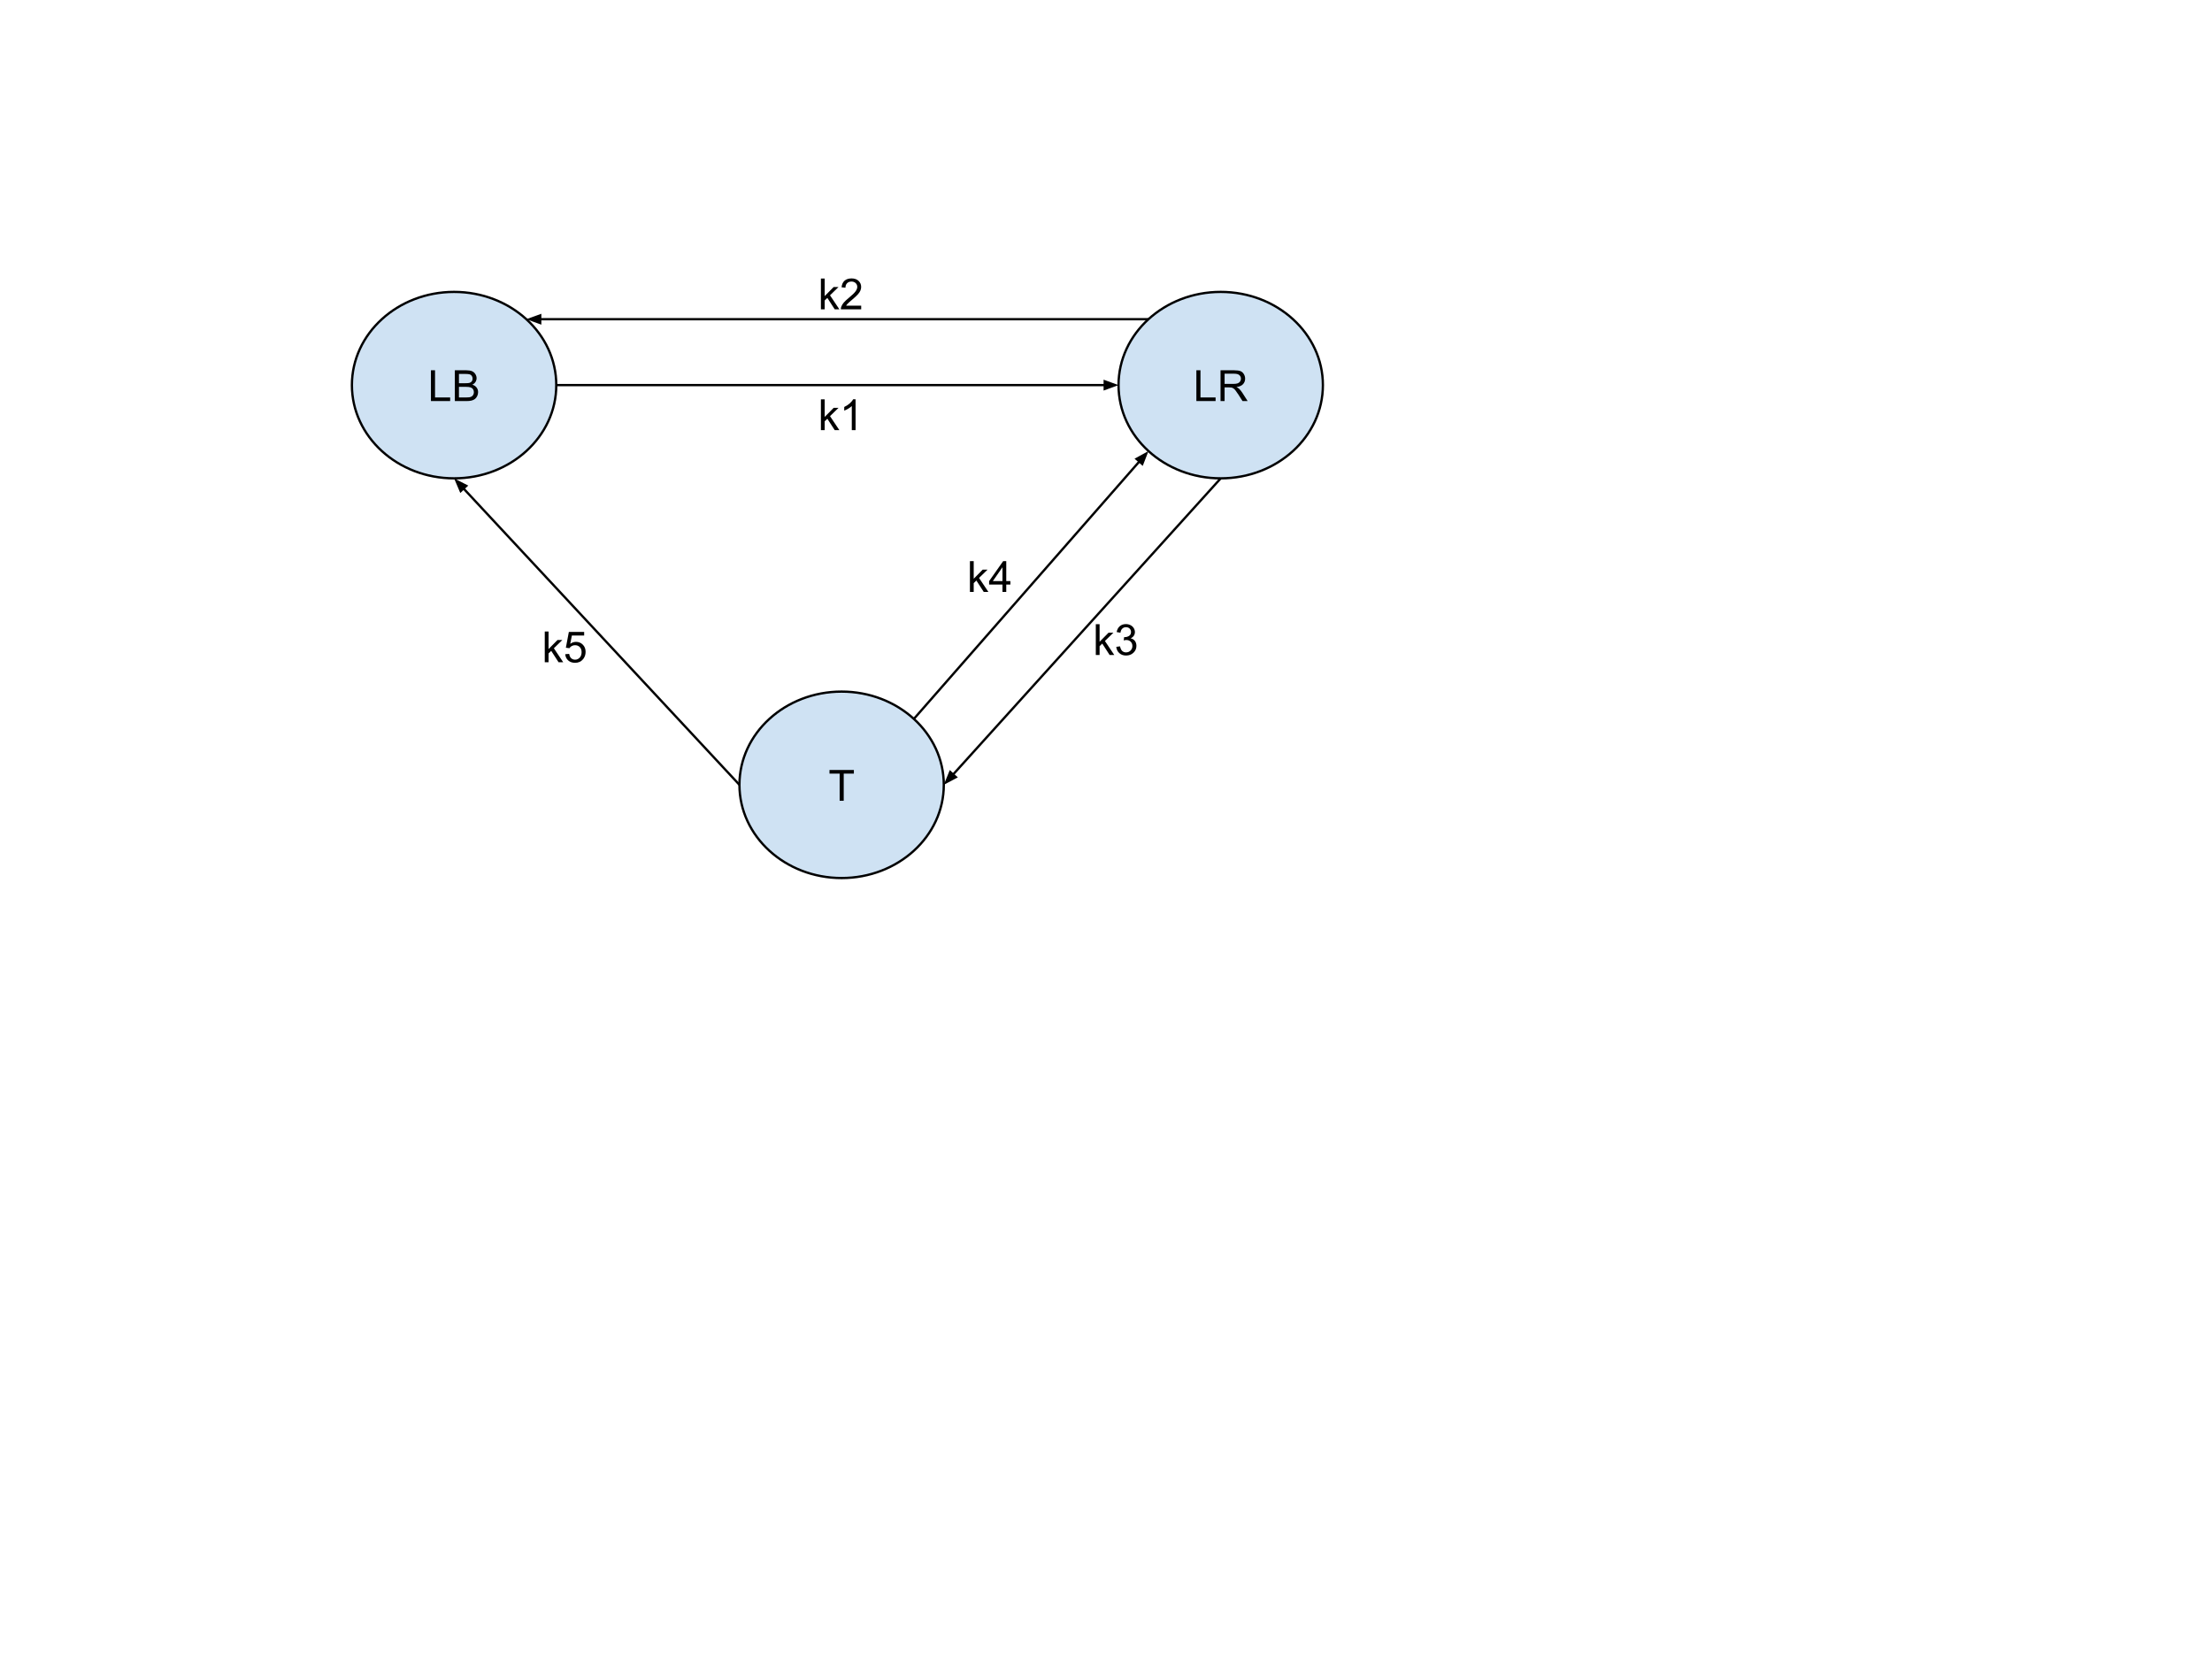
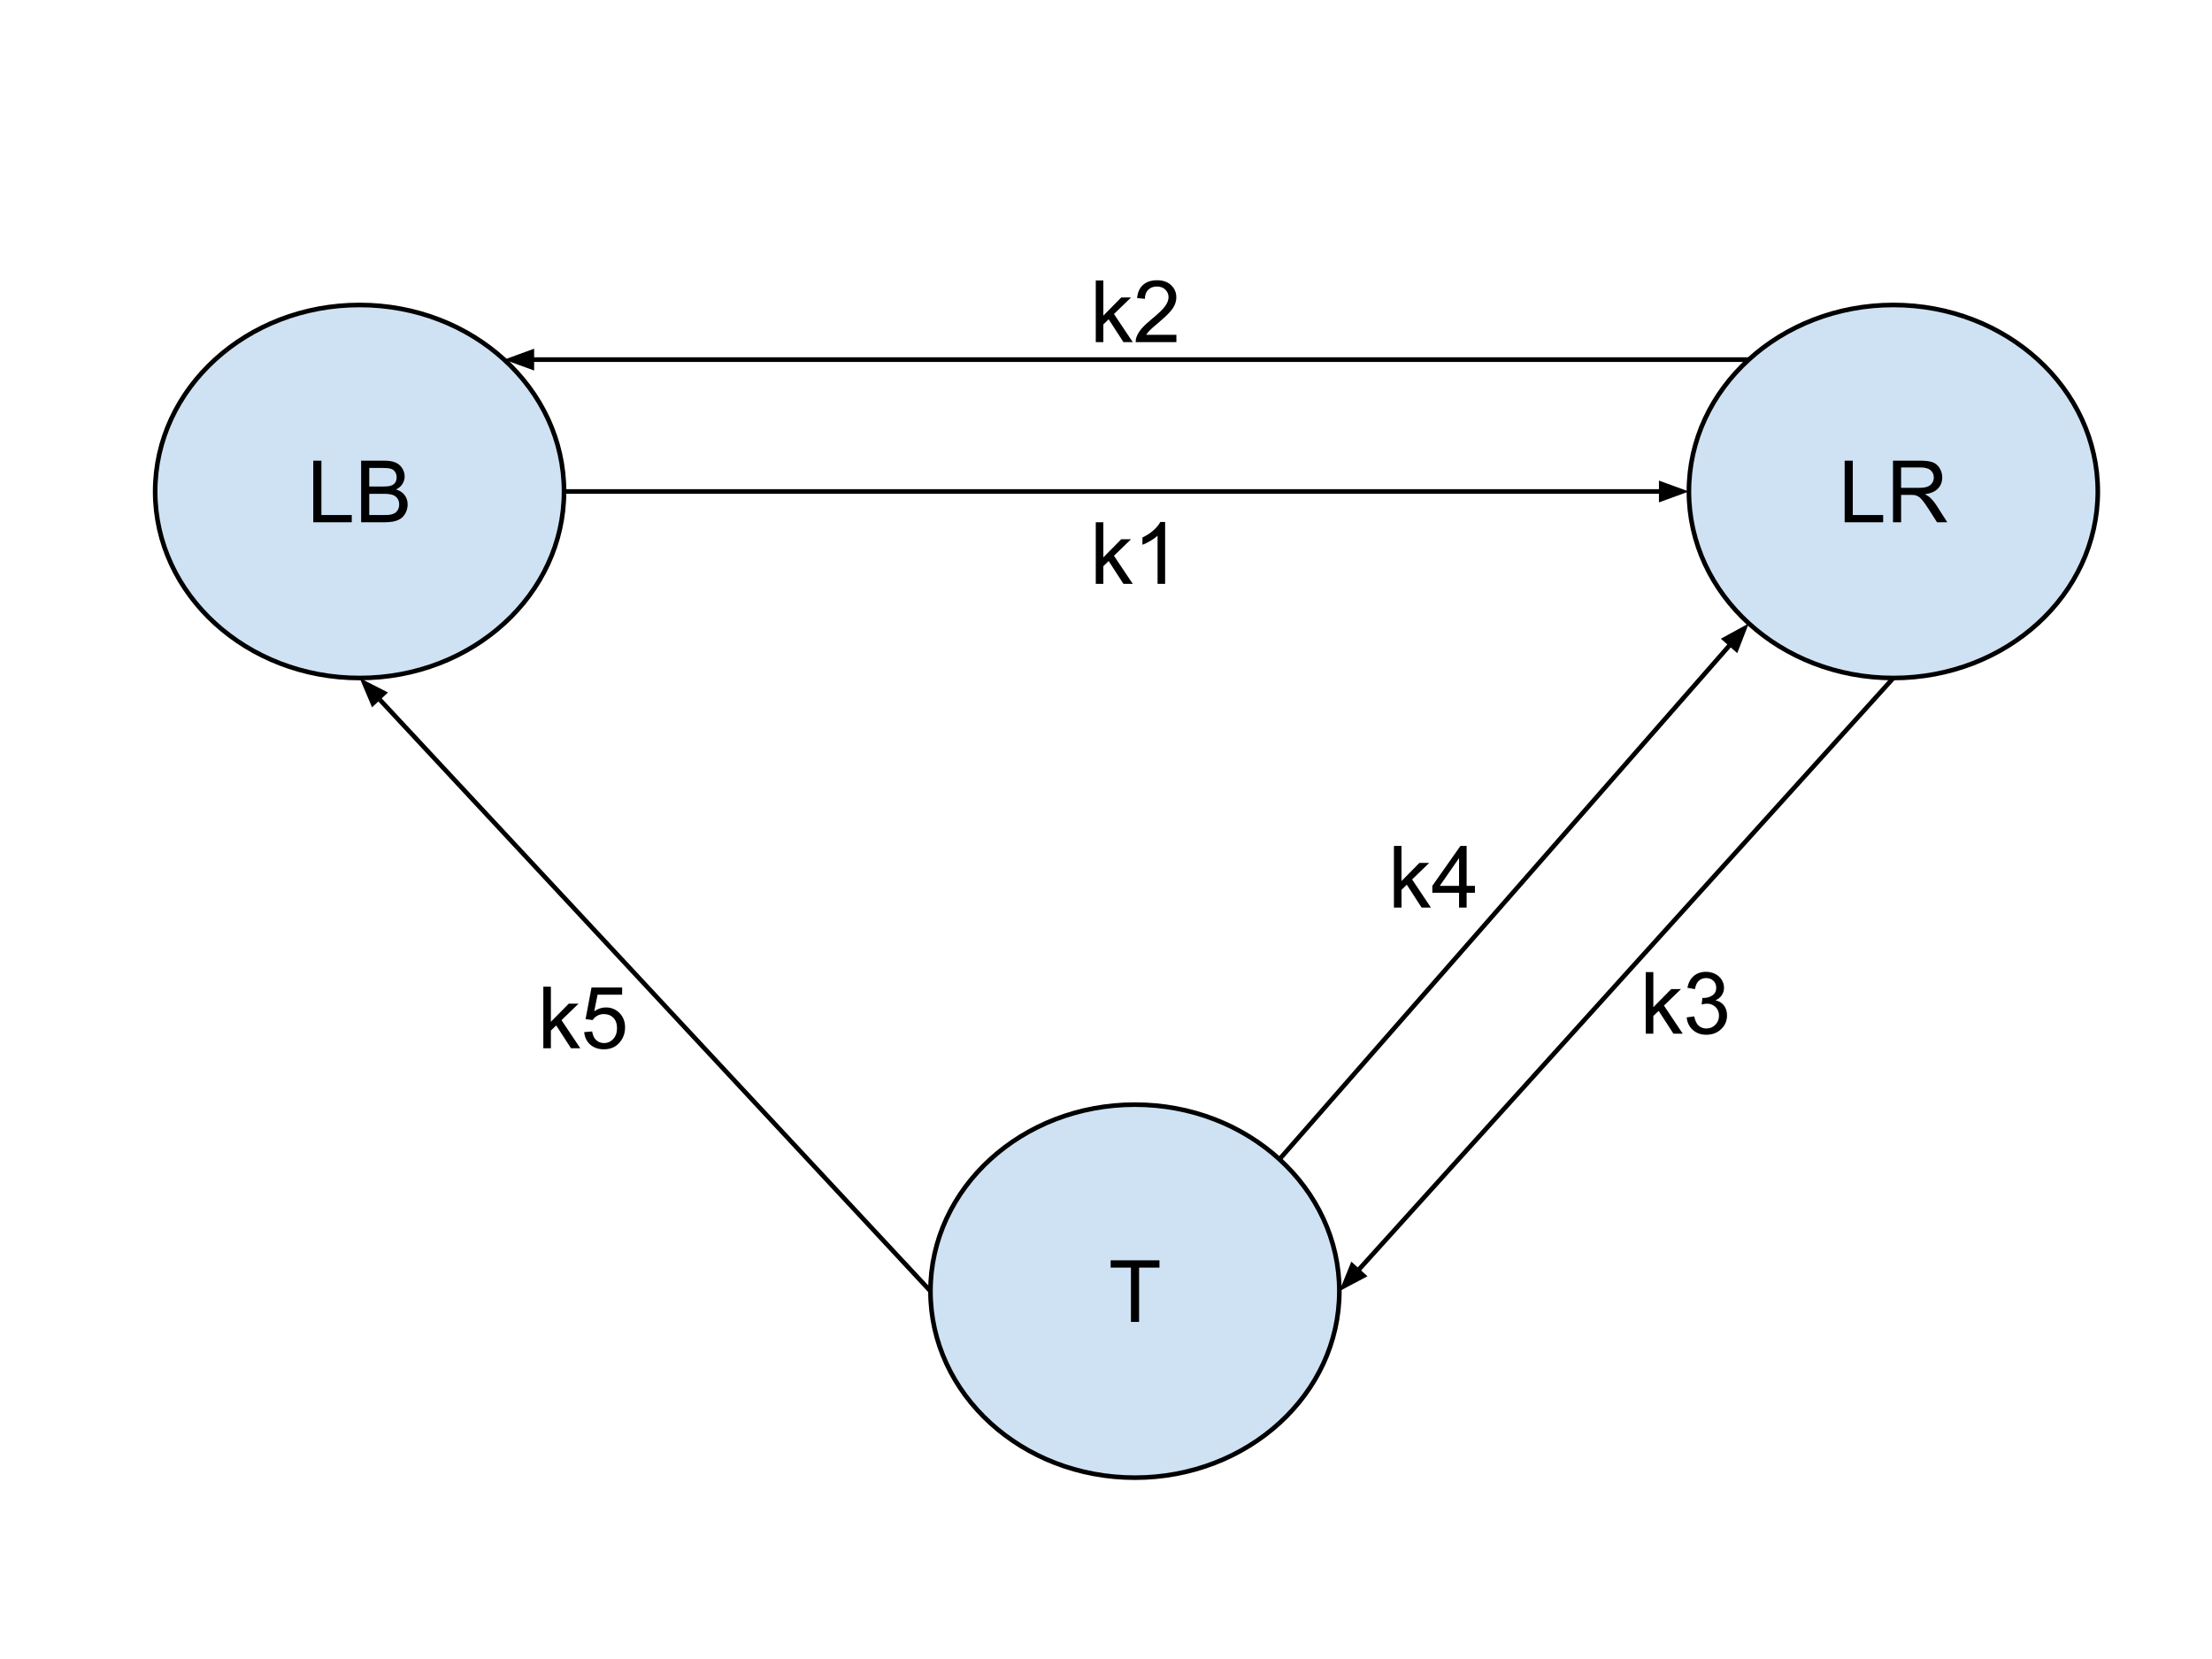
<svg xmlns="http://www.w3.org/2000/svg" version="1.1" viewBox="0.0 0.0 960.0 720.0" fill="none" stroke="none" stroke-linecap="square" stroke-miterlimit="10">
  <clipPath id="p.0">
    <path d="m0 0l960.0 0l0 720.0l-960.0 0l0 -720.0z" clip-rule="nonzero" />
  </clipPath>
  <g clip-path="url(#p.0)">
    <path fill="#000000" fill-opacity="0.0" d="m0 0l960.0 0l0 720.0l-960.0 0z" fill-rule="evenodd" />
-     <path fill="#cfe2f3" d="m152.727 167.142l0 0c0 -22.344 19.855 -40.457 44.346 -40.457l0 0c24.492 0 44.346 18.113 44.346 40.457l0 0c0 22.344 -19.855 40.457 -44.346 40.457l0 0c-24.492 0 -44.346 -18.113 -44.346 -40.457z" fill-rule="evenodd" />
-     <path stroke="#000000" stroke-width="1.0" stroke-linejoin="round" stroke-linecap="butt" d="m152.727 167.142l0 0c0 -22.344 19.855 -40.457 44.346 -40.457l0 0c24.492 0 44.346 18.113 44.346 40.457l0 0c0 22.344 -19.855 40.457 -44.346 40.457l0 0c-24.492 0 -44.346 -18.113 -44.346 -40.457z" fill-rule="evenodd" />
-     <path fill="#000000" d="m187.023 174.062l0 -13.359l1.781 0l0 11.781l6.562 0l0 1.578l-8.344 0zm10.376 0l0 -13.359l5.016 0q1.531 0 2.453 0.406q0.922 0.406 1.438 1.25q0.531 0.844 0.531 1.766q0 0.859 -0.469 1.625q-0.453 0.75 -1.391 1.203q1.203 0.359 1.859 1.219q0.656 0.859 0.656 2.016q0 0.938 -0.406 1.75q-0.391 0.797 -0.984 1.234q-0.578 0.438 -1.453 0.672q-0.875 0.219 -2.156 0.219l-5.094 0zm1.781 -7.75l2.875 0q1.188 0 1.688 -0.141q0.672 -0.203 1.016 -0.672q0.344 -0.469 0.344 -1.172q0 -0.656 -0.328 -1.156q-0.312 -0.516 -0.906 -0.703q-0.594 -0.188 -2.031 -0.188l-2.656 0l0 4.031zm0 6.172l3.312 0q0.859 0 1.203 -0.062q0.609 -0.109 1.016 -0.359q0.422 -0.266 0.688 -0.75q0.266 -0.484 0.266 -1.125q0 -0.75 -0.391 -1.297q-0.375 -0.547 -1.062 -0.766q-0.672 -0.234 -1.953 -0.234l-3.078 0l0 4.594z" fill-rule="nonzero" />
-     <path fill="#cfe2f3" d="m485.441 167.142l0 0c0 -22.344 19.855 -40.457 44.346 -40.457l0 0c24.492 0 44.346 18.113 44.346 40.457l0 0c0 22.344 -19.855 40.457 -44.346 40.457l0 0c-24.492 0 -44.346 -18.113 -44.346 -40.457z" fill-rule="evenodd" />
-     <path stroke="#000000" stroke-width="1.0" stroke-linejoin="round" stroke-linecap="butt" d="m485.441 167.142l0 0c0 -22.344 19.855 -40.457 44.346 -40.457l0 0c24.492 0 44.346 18.113 44.346 40.457l0 0c0 22.344 -19.855 40.457 -44.346 40.457l0 0c-24.492 0 -44.346 -18.113 -44.346 -40.457z" fill-rule="evenodd" />
-     <path fill="#000000" d="m519.222 174.062l0 -13.359l1.781 0l0 11.781l6.562 0l0 1.578l-8.344 0zm10.485 0l0 -13.359l5.922 0q1.781 0 2.703 0.359q0.938 0.359 1.484 1.281q0.562 0.906 0.562 2.016q0 1.406 -0.922 2.391q-0.922 0.969 -2.844 1.234q0.703 0.344 1.078 0.672q0.766 0.703 1.453 1.766l2.328 3.641l-2.219 0l-1.766 -2.781q-0.781 -1.203 -1.281 -1.828q-0.5 -0.641 -0.906 -0.891q-0.391 -0.266 -0.797 -0.359q-0.297 -0.078 -0.984 -0.078l-2.047 0l0 5.938l-1.766 0zm1.766 -7.453l3.797 0q1.219 0 1.891 -0.25q0.688 -0.266 1.047 -0.812q0.359 -0.547 0.359 -1.188q0 -0.953 -0.688 -1.562q-0.688 -0.609 -2.188 -0.609l-4.219 0l0 4.422z" fill-rule="nonzero" />
-     <path fill="#cfe2f3" d="m320.913 340.609l0 0c0 -22.344 19.855 -40.457 44.346 -40.457l0 0c24.492 0 44.346 18.113 44.346 40.457l0 0c0 22.344 -19.855 40.457 -44.346 40.457l0 0c-24.492 0 -44.346 -18.113 -44.346 -40.457z" fill-rule="evenodd" />
-     <path stroke="#000000" stroke-width="1.0" stroke-linejoin="round" stroke-linecap="butt" d="m320.913 340.609l0 0c0 -22.344 19.855 -40.457 44.346 -40.457l0 0c24.492 0 44.346 18.113 44.346 40.457l0 0c0 22.344 -19.855 40.457 -44.346 40.457l0 0c-24.492 0 -44.346 -18.113 -44.346 -40.457z" fill-rule="evenodd" />
-     <path fill="#000000" d="m364.406 347.529l0 -11.781l-4.406 0l0 -1.578l10.578 0l0 1.578l-4.406 0l0 11.781l-1.766 0z" fill-rule="nonzero" />
-     <path fill="#000000" fill-opacity="0.0" d="m241.42 167.142l244.031 0" fill-rule="evenodd" />
-     <path stroke="#000000" stroke-width="1.0" stroke-linejoin="round" stroke-linecap="butt" d="m241.42 167.142l238.031 0" fill-rule="evenodd" />
-     <path fill="#000000" stroke="#000000" stroke-width="1.0" stroke-linecap="butt" d="m479.451 168.793l4.538 -1.652l-4.538 -1.652z" fill-rule="evenodd" />
-     <path fill="#000000" fill-opacity="0.0" d="m529.787 207.598l-120.189 133.008" fill-rule="evenodd" />
-     <path stroke="#000000" stroke-width="1.0" stroke-linejoin="round" stroke-linecap="butt" d="m529.787 207.598l-116.166 128.556" fill-rule="evenodd" />
-     <path fill="#000000" stroke="#000000" stroke-width="1.0" stroke-linecap="butt" d="m412.396 335.047l-1.817 4.474l4.268 -2.26z" fill-rule="evenodd" />
-     <path fill="#000000" fill-opacity="0.0" d="m320.913 340.609l-123.843 -133.008" fill-rule="evenodd" />
-     <path stroke="#000000" stroke-width="1.0" stroke-linejoin="round" stroke-linecap="butt" d="m320.913 340.609l-119.754 -128.617" fill-rule="evenodd" />
-     <path fill="#000000" stroke="#000000" stroke-width="1.0" stroke-linecap="butt" d="m202.368 210.867l-4.301 -2.196l1.884 4.447z" fill-rule="evenodd" />
-     <path fill="#000000" fill-opacity="0.0" d="m396.618 312.002l101.827 -116.252" fill-rule="evenodd" />
-     <path stroke="#000000" stroke-width="1.0" stroke-linejoin="round" stroke-linecap="butt" d="m396.618 312.002l97.873 -111.739" fill-rule="evenodd" />
-     <path fill="#000000" stroke="#000000" stroke-width="1.0" stroke-linecap="butt" d="m495.733 201.351l1.748 -4.502l-4.233 2.325z" fill-rule="evenodd" />
-     <path fill="#000000" fill-opacity="0.0" d="m498.43 138.535l-269.984 0" fill-rule="evenodd" />
-     <path stroke="#000000" stroke-width="1.0" stroke-linejoin="round" stroke-linecap="butt" d="m498.43 138.535l-263.984 0" fill-rule="evenodd" />
-     <path fill="#000000" stroke="#000000" stroke-width="1.0" stroke-linecap="butt" d="m234.445 136.883l-4.538 1.652l4.538 1.652z" fill-rule="evenodd" />
-     <path fill="#000000" fill-opacity="0.0" d="m346.034 159.763l50.583 0l0 35.433l-50.583 0z" fill-rule="evenodd" />
-     <path fill="#000000" d="m356.269 186.683l0 -13.359l1.641 0l0 7.625l3.891 -3.938l2.109 0l-3.688 3.594l4.062 6.078l-2.016 0l-3.203 -4.953l-1.156 1.125l0 3.828l-1.641 0zm15.047 0l-1.641 0l0 -10.453q-0.594 0.562 -1.562 1.141q-0.953 0.562 -1.719 0.844l0 -1.594q1.375 -0.641 2.406 -1.562q1.031 -0.922 1.453 -1.781l1.062 0l0 13.406z" fill-rule="nonzero" />
-     <path fill="#000000" fill-opacity="0.0" d="m346.034 107.319l50.583 0l0 35.433l-50.583 0z" fill-rule="evenodd" />
-     <path fill="#000000" d="m356.269 134.239l0 -13.359l1.641 0l0 7.625l3.891 -3.937l2.109 0l-3.688 3.594l4.062 6.078l-2.016 0l-3.203 -4.953l-1.156 1.125l0 3.828l-1.641 0zm17.484 -1.578l0 1.578l-8.828 0q-0.016 -0.594 0.188 -1.141q0.344 -0.906 1.078 -1.781q0.75 -0.875 2.156 -2.016q2.172 -1.781 2.938 -2.828q0.766 -1.047 0.766 -1.969q0 -0.984 -0.703 -1.641q-0.688 -0.672 -1.812 -0.672q-1.188 0 -1.906 0.719q-0.703 0.703 -0.703 1.953l-1.688 -0.172q0.172 -1.891 1.297 -2.875q1.141 -0.984 3.031 -0.984q1.922 0 3.047 1.062q1.125 1.062 1.125 2.641q0 0.797 -0.328 1.578q-0.328 0.781 -1.094 1.641q-0.75 0.844 -2.531 2.344q-1.469 1.234 -1.891 1.688q-0.422 0.438 -0.688 0.875l6.547 0z" fill-rule="nonzero" />
-     <path fill="#000000" fill-opacity="0.0" d="m465.343 257.34l50.583 0l0 35.433l-50.583 0z" fill-rule="evenodd" />
-     <path fill="#000000" d="m475.577 284.26l0 -13.359l1.641 0l0 7.625l3.891 -3.938l2.109 0l-3.688 3.594l4.062 6.078l-2.016 0l-3.203 -4.953l-1.156 1.125l0 3.828l-1.641 0zm8.875 -3.531l1.641 -0.219q0.281 1.406 0.953 2.016q0.688 0.609 1.656 0.609q1.156 0 1.953 -0.797q0.797 -0.797 0.797 -1.984q0 -1.125 -0.734 -1.859q-0.734 -0.734 -1.875 -0.734q-0.469 0 -1.156 0.172l0.188 -1.438q0.156 0.016 0.266 0.016q1.047 0 1.875 -0.547q0.844 -0.547 0.844 -1.672q0 -0.906 -0.609 -1.5q-0.609 -0.594 -1.578 -0.594q-0.953 0 -1.594 0.609q-0.641 0.594 -0.812 1.797l-1.641 -0.297q0.297 -1.641 1.359 -2.547q1.062 -0.906 2.656 -0.906q1.094 0 2.0 0.469q0.922 0.469 1.406 1.281q0.5 0.812 0.5 1.719q0 0.859 -0.469 1.578q-0.469 0.703 -1.375 1.125q1.188 0.281 1.844 1.141q0.656 0.859 0.656 2.156q0 1.734 -1.281 2.953q-1.266 1.219 -3.219 1.219q-1.766 0 -2.922 -1.047q-1.156 -1.047 -1.328 -2.719z" fill-rule="nonzero" />
-     <path fill="#000000" fill-opacity="0.0" d="m410.712 229.979l50.583 0l0 35.433l-50.583 0z" fill-rule="evenodd" />
-     <path fill="#000000" d="m420.946 256.899l0 -13.359l1.641 0l0 7.625l3.891 -3.938l2.109 0l-3.688 3.594l4.062 6.078l-2.016 0l-3.203 -4.953l-1.156 1.125l0 3.828l-1.641 0zm14.125 0l0 -3.203l-5.797 0l0 -1.5l6.094 -8.656l1.344 0l0 8.656l1.797 0l0 1.5l-1.797 0l0 3.203l-1.641 0zm0 -4.703l0 -6.016l-4.188 6.016l4.188 0z" fill-rule="nonzero" />
-     <path fill="#000000" fill-opacity="0.0" d="m226.193 260.502l50.583 0l0 35.433l-50.583 0z" fill-rule="evenodd" />
-     <path fill="#000000" d="m236.427 287.422l0 -13.359l1.641 0l0 7.625l3.891 -3.938l2.109 0l-3.688 3.594l4.062 6.078l-2.016 0l-3.203 -4.953l-1.156 1.125l0 3.828l-1.641 0zm8.875 -3.5l1.719 -0.141q0.188 1.25 0.875 1.891q0.703 0.625 1.688 0.625q1.188 0 2.0 -0.891q0.828 -0.891 0.828 -2.359q0 -1.406 -0.797 -2.219q-0.781 -0.812 -2.062 -0.812q-0.781 0 -1.422 0.359q-0.641 0.359 -1.0 0.938l-1.547 -0.203l1.297 -6.859l6.641 0l0 1.562l-5.328 0l-0.719 3.594q1.203 -0.844 2.516 -0.844q1.75 0 2.953 1.219q1.203 1.203 1.203 3.109q0 1.812 -1.047 3.141q-1.297 1.625 -3.516 1.625q-1.812 0 -2.969 -1.016q-1.156 -1.031 -1.312 -2.719z" fill-rule="nonzero" />
+     <path fill="#cfe2f3" d="m67.339 213.307l0 0c0 -44.705 39.723 -80.945 88.724 -80.945l0 0c49.001 0 88.724 36.24 88.724 80.945l0 0c0 44.705 -39.723 80.945 -88.724 80.945l0 0c-49.001 0 -88.724 -36.24 -88.724 -80.945z" fill-rule="evenodd" />
+     <path stroke="#000000" stroke-width="2.0" stroke-linejoin="round" stroke-linecap="butt" d="m67.339 213.307l0 0c0 -44.705 39.723 -80.945 88.724 -80.945l0 0c49.001 0 88.724 36.24 88.724 80.945l0 0c0 44.705 -39.723 80.945 -88.724 80.945l0 0c-49.001 0 -88.724 -36.24 -88.724 -80.945z" fill-rule="evenodd" />
+     <path fill="#000000" d="m135.959 226.659l0 -26.734l3.531 0l0 23.578l13.172 0l0 3.156l-16.703 0zm20.769 0l0 -26.734l10.031 0q3.062 0 4.906 0.812q1.859 0.812 2.906 2.5q1.047 1.688 1.047 3.531q0 1.719 -0.938 3.234q-0.922 1.5 -2.797 2.438q2.422 0.703 3.719 2.422q1.312 1.719 1.312 4.047q0 1.875 -0.797 3.5q-0.797 1.609 -1.969 2.484q-1.156 0.875 -2.922 1.328q-1.75 0.438 -4.312 0.438l-10.188 0zm3.531 -15.5l5.781 0q2.359 0 3.375 -0.312q1.359 -0.391 2.031 -1.312q0.688 -0.938 0.688 -2.344q0 -1.344 -0.641 -2.344q-0.641 -1.016 -1.828 -1.391q-1.172 -0.375 -4.062 -0.375l-5.344 0l0 8.078zm0 12.344l6.656 0q1.719 0 2.406 -0.125q1.234 -0.219 2.047 -0.719q0.828 -0.516 1.344 -1.484q0.531 -0.984 0.531 -2.266q0 -1.5 -0.766 -2.594q-0.766 -1.109 -2.125 -1.547q-1.359 -0.453 -3.906 -0.453l-6.188 0l0 9.188z" fill-rule="nonzero" />
+     <path fill="#cfe2f3" d="m732.986 213.307l0 0c0 -44.705 39.723 -80.945 88.724 -80.945l0 0c49.001 0 88.724 36.24 88.724 80.945l0 0c0 44.705 -39.723 80.945 -88.724 80.945l0 0c-49.001 0 -88.724 -36.24 -88.724 -80.945z" fill-rule="evenodd" />
+     <path stroke="#000000" stroke-width="2.0" stroke-linejoin="round" stroke-linecap="butt" d="m732.986 213.307l0 0c0 -44.705 39.723 -80.945 88.724 -80.945l0 0c49.001 0 88.724 36.24 88.724 80.945l0 0c0 44.705 -39.723 80.945 -88.724 80.945l0 0c-49.001 0 -88.724 -36.24 -88.724 -80.945z" fill-rule="evenodd" />
+     <path fill="#000000" d="m800.576 226.659l0 -26.734l3.531 0l0 23.578l13.172 0l0 3.156l-16.703 0zm20.972 0l0 -26.734l11.844 0q3.578 0 5.438 0.719q1.859 0.719 2.969 2.547q1.125 1.828 1.125 4.031q0 2.844 -1.844 4.797q-1.844 1.953 -5.688 2.484q1.391 0.672 2.125 1.328q1.547 1.422 2.938 3.547l4.656 7.281l-4.453 0l-3.547 -5.562q-1.547 -2.406 -2.547 -3.672q-1.0 -1.281 -1.797 -1.797q-0.797 -0.516 -1.609 -0.719q-0.609 -0.125 -1.969 -0.125l-4.109 0l0 11.875l-3.531 0zm3.531 -14.938l7.609 0q2.422 0 3.781 -0.5q1.375 -0.5 2.078 -1.594q0.719 -1.109 0.719 -2.406q0 -1.891 -1.375 -3.109q-1.375 -1.234 -4.344 -1.234l-8.469 0l0 8.844z" fill-rule="nonzero" />
+     <path fill="#cfe2f3" d="m403.822 560.355l0 0c0 -44.705 39.723 -80.945 88.724 -80.945l0 0c49.001 0 88.724 36.24 88.724 80.945l0 0c0 44.705 -39.723 80.945 -88.724 80.945l0 0c-49.001 0 -88.724 -36.24 -88.724 -80.945z" fill-rule="evenodd" />
+     <path stroke="#000000" stroke-width="2.0" stroke-linejoin="round" stroke-linecap="butt" d="m403.822 560.355l0 0c0 -44.705 39.723 -80.945 88.724 -80.945l0 0c49.001 0 88.724 36.24 88.724 80.945l0 0c0 44.705 -39.723 80.945 -88.724 80.945l0 0c-49.001 0 -88.724 -36.24 -88.724 -80.945z" fill-rule="evenodd" />
+     <path fill="#000000" d="m490.829 573.707l0 -23.578l-8.812 0l0 -3.156l21.188 0l0 3.156l-8.844 0l0 23.578l-3.531 0z" fill-rule="nonzero" />
+     <path fill="#000000" fill-opacity="0.0" d="m244.787 213.307l488.189 0" fill-rule="evenodd" />
+     <path stroke="#000000" stroke-width="2.0" stroke-linejoin="round" stroke-linecap="butt" d="m244.787 213.307l476.189 0" fill-rule="evenodd" />
+     <path fill="#000000" stroke="#000000" stroke-width="2.0" stroke-linecap="butt" d="m720.976 216.611l9.076 -3.303l-9.076 -3.303z" fill-rule="evenodd" />
+     <path fill="#000000" fill-opacity="0.0" d="m821.71 294.252l-240.441 266.11" fill-rule="evenodd" />
+     <path stroke="#000000" stroke-width="2.0" stroke-linejoin="round" stroke-linecap="butt" d="m821.71 294.252l-232.396 257.206" fill-rule="evenodd" />
+     <path fill="#000000" stroke="#000000" stroke-width="2.0" stroke-linecap="butt" d="m586.863 549.244l-3.634 8.949l8.536 -4.52z" fill-rule="evenodd" />
+     <path fill="#000000" fill-opacity="0.0" d="m403.822 560.355l-247.748 -266.11" fill-rule="evenodd" />
+     <path stroke="#000000" stroke-width="2.0" stroke-linejoin="round" stroke-linecap="butt" d="m403.822 560.355l-239.571 -257.327" fill-rule="evenodd" />
+     <path fill="#000000" stroke="#000000" stroke-width="2.0" stroke-linecap="butt" d="m166.669 300.777l-8.602 -4.392l3.767 8.894z" fill-rule="evenodd" />
+     <path fill="#000000" fill-opacity="0.0" d="m555.284 503.118l203.685 -232.567" fill-rule="evenodd" />
+     <path stroke="#000000" stroke-width="2.0" stroke-linejoin="round" stroke-linecap="butt" d="m555.284 503.118l195.779 -223.54" fill-rule="evenodd" />
+     <path fill="#000000" stroke="#000000" stroke-width="2.0" stroke-linecap="butt" d="m753.548 281.755l3.495 -9.004l-8.465 4.651z" fill-rule="evenodd" />
+     <path fill="#000000" fill-opacity="0.0" d="m758.973 156.071l-540.158 0" fill-rule="evenodd" />
+     <path stroke="#000000" stroke-width="2.0" stroke-linejoin="round" stroke-linecap="butt" d="m758.973 156.071l-528.158 0" fill-rule="evenodd" />
+     <path fill="#000000" stroke="#000000" stroke-width="2.0" stroke-linecap="butt" d="m230.815 152.767l-9.076 3.303l9.076 3.303z" fill-rule="evenodd" />
+     <path fill="#000000" fill-opacity="0.0" d="m454.08 198.539l101.197 0l0 70.898l-101.197 0z" fill-rule="evenodd" />
+     <path fill="#000000" d="m475.565 253.391l0 -26.734l3.281 0l0 15.25l7.766 -7.875l4.25 0l-7.406 7.172l8.156 12.188l-4.047 0l-6.406 -9.906l-2.312 2.234l0 7.672l-3.281 0zm30.094 0l-3.281 0l0 -20.922q-1.172 1.141 -3.109 2.281q-1.922 1.125 -3.453 1.688l0 -3.172q2.75 -1.297 4.812 -3.141q2.062 -1.844 2.922 -3.578l2.109 0l0 26.844z" fill-rule="nonzero" />
+     <path fill="#000000" fill-opacity="0.0" d="m454.08 93.618l101.197 0l0 70.898l-101.197 0z" fill-rule="evenodd" />
+     <path fill="#000000" d="m475.565 148.47l0 -26.734l3.281 0l0 15.25l7.766 -7.875l4.25 0l-7.406 7.172l8.156 12.188l-4.047 0l-6.406 -9.906l-2.312 2.234l0 7.672l-3.281 0zm34.984 -3.156l0 3.156l-17.672 0q-0.031 -1.188 0.391 -2.281q0.672 -1.797 2.156 -3.547q1.484 -1.75 4.297 -4.062q4.359 -3.562 5.891 -5.641q1.531 -2.094 1.531 -3.969q0 -1.938 -1.406 -3.281q-1.391 -1.344 -3.625 -1.344q-2.375 0 -3.797 1.422q-1.422 1.422 -1.438 3.938l-3.375 -0.344q0.344 -3.781 2.609 -5.75q2.266 -1.984 6.078 -1.984q3.844 0 6.078 2.141q2.25 2.125 2.25 5.281q0 1.609 -0.656 3.156q-0.656 1.547 -2.188 3.266q-1.516 1.719 -5.047 4.703q-2.969 2.484 -3.812 3.375q-0.828 0.875 -1.375 1.766l13.109 0z" fill-rule="nonzero" />
+     <path fill="#000000" fill-opacity="0.0" d="m692.776 393.758l101.197 0l0 70.898l-101.197 0z" fill-rule="evenodd" />
+     <path fill="#000000" d="m714.26 448.61l0 -26.734l3.281 0l0 15.25l7.766 -7.875l4.25 0l-7.406 7.172l8.156 12.188l-4.047 0l-6.406 -9.906l-2.312 2.234l0 7.672l-3.281 0zm17.75 -7.062l3.281 -0.438q0.578 2.797 1.922 4.031q1.359 1.219 3.312 1.219q2.328 0 3.922 -1.594q1.594 -1.609 1.594 -3.984q0 -2.25 -1.484 -3.719q-1.469 -1.469 -3.75 -1.469q-0.938 0 -2.312 0.359l0.359 -2.875q0.328 0.031 0.531 0.031q2.094 0 3.766 -1.094q1.688 -1.094 1.688 -3.375q0 -1.797 -1.234 -2.984q-1.219 -1.188 -3.141 -1.188q-1.922 0 -3.203 1.203q-1.266 1.203 -1.641 3.609l-3.281 -0.578q0.609 -3.312 2.734 -5.125q2.141 -1.812 5.312 -1.812q2.188 0 4.031 0.938q1.844 0.938 2.812 2.562q0.984 1.625 0.984 3.453q0 1.734 -0.938 3.156q-0.922 1.422 -2.75 2.25q2.375 0.547 3.688 2.281q1.312 1.719 1.312 4.312q0 3.5 -2.562 5.938q-2.547 2.422 -6.453 2.422q-3.516 0 -5.844 -2.094q-2.328 -2.094 -2.656 -5.438z" fill-rule="nonzero" />
+     <path fill="#000000" fill-opacity="0.0" d="m583.478 339.019l101.197 0l0 70.898l-101.197 0z" fill-rule="evenodd" />
+     <path fill="#000000" d="m604.962 393.87l0 -26.734l3.281 0l0 15.25l7.766 -7.875l4.25 0l-7.406 7.172l8.156 12.188l-4.047 0l-6.406 -9.906l-2.312 2.234l0 7.672l-3.281 0zm28.266 0l0 -6.406l-11.609 0l0 -3.0l12.203 -17.328l2.688 0l0 17.328l3.609 0l0 3.0l-3.609 0l0 6.406l-3.281 0zm0 -9.406l0 -12.062l-8.375 12.062l8.375 0z" fill-rule="nonzero" />
+     <path fill="#000000" fill-opacity="0.0" d="m214.319 400.085l101.197 0l0 70.898l-101.197 0z" fill-rule="evenodd" />
+     <path fill="#000000" d="m235.804 454.937l0 -26.734l3.281 0l0 15.25l7.766 -7.875l4.25 0l-7.406 7.172l8.156 12.188l-4.047 0l-6.406 -9.906l-2.312 2.234l0 7.672l-3.281 0zm17.734 -7.0l3.453 -0.297q0.375 2.516 1.766 3.781q1.406 1.266 3.375 1.266q2.375 0 4.016 -1.781q1.641 -1.781 1.641 -4.734q0 -2.812 -1.578 -4.438q-1.578 -1.625 -4.141 -1.625q-1.578 0 -2.859 0.719q-1.281 0.719 -2.0 1.875l-3.078 -0.406l2.578 -13.719l13.297 0l0 3.125l-10.672 0l-1.438 7.188q2.406 -1.672 5.047 -1.672q3.5 0 5.906 2.422q2.422 2.422 2.422 6.234q0 3.625 -2.125 6.266q-2.562 3.25 -7.016 3.25q-3.656 0 -5.969 -2.031q-2.297 -2.047 -2.625 -5.422z" fill-rule="nonzero" />
  </g>
</svg>
